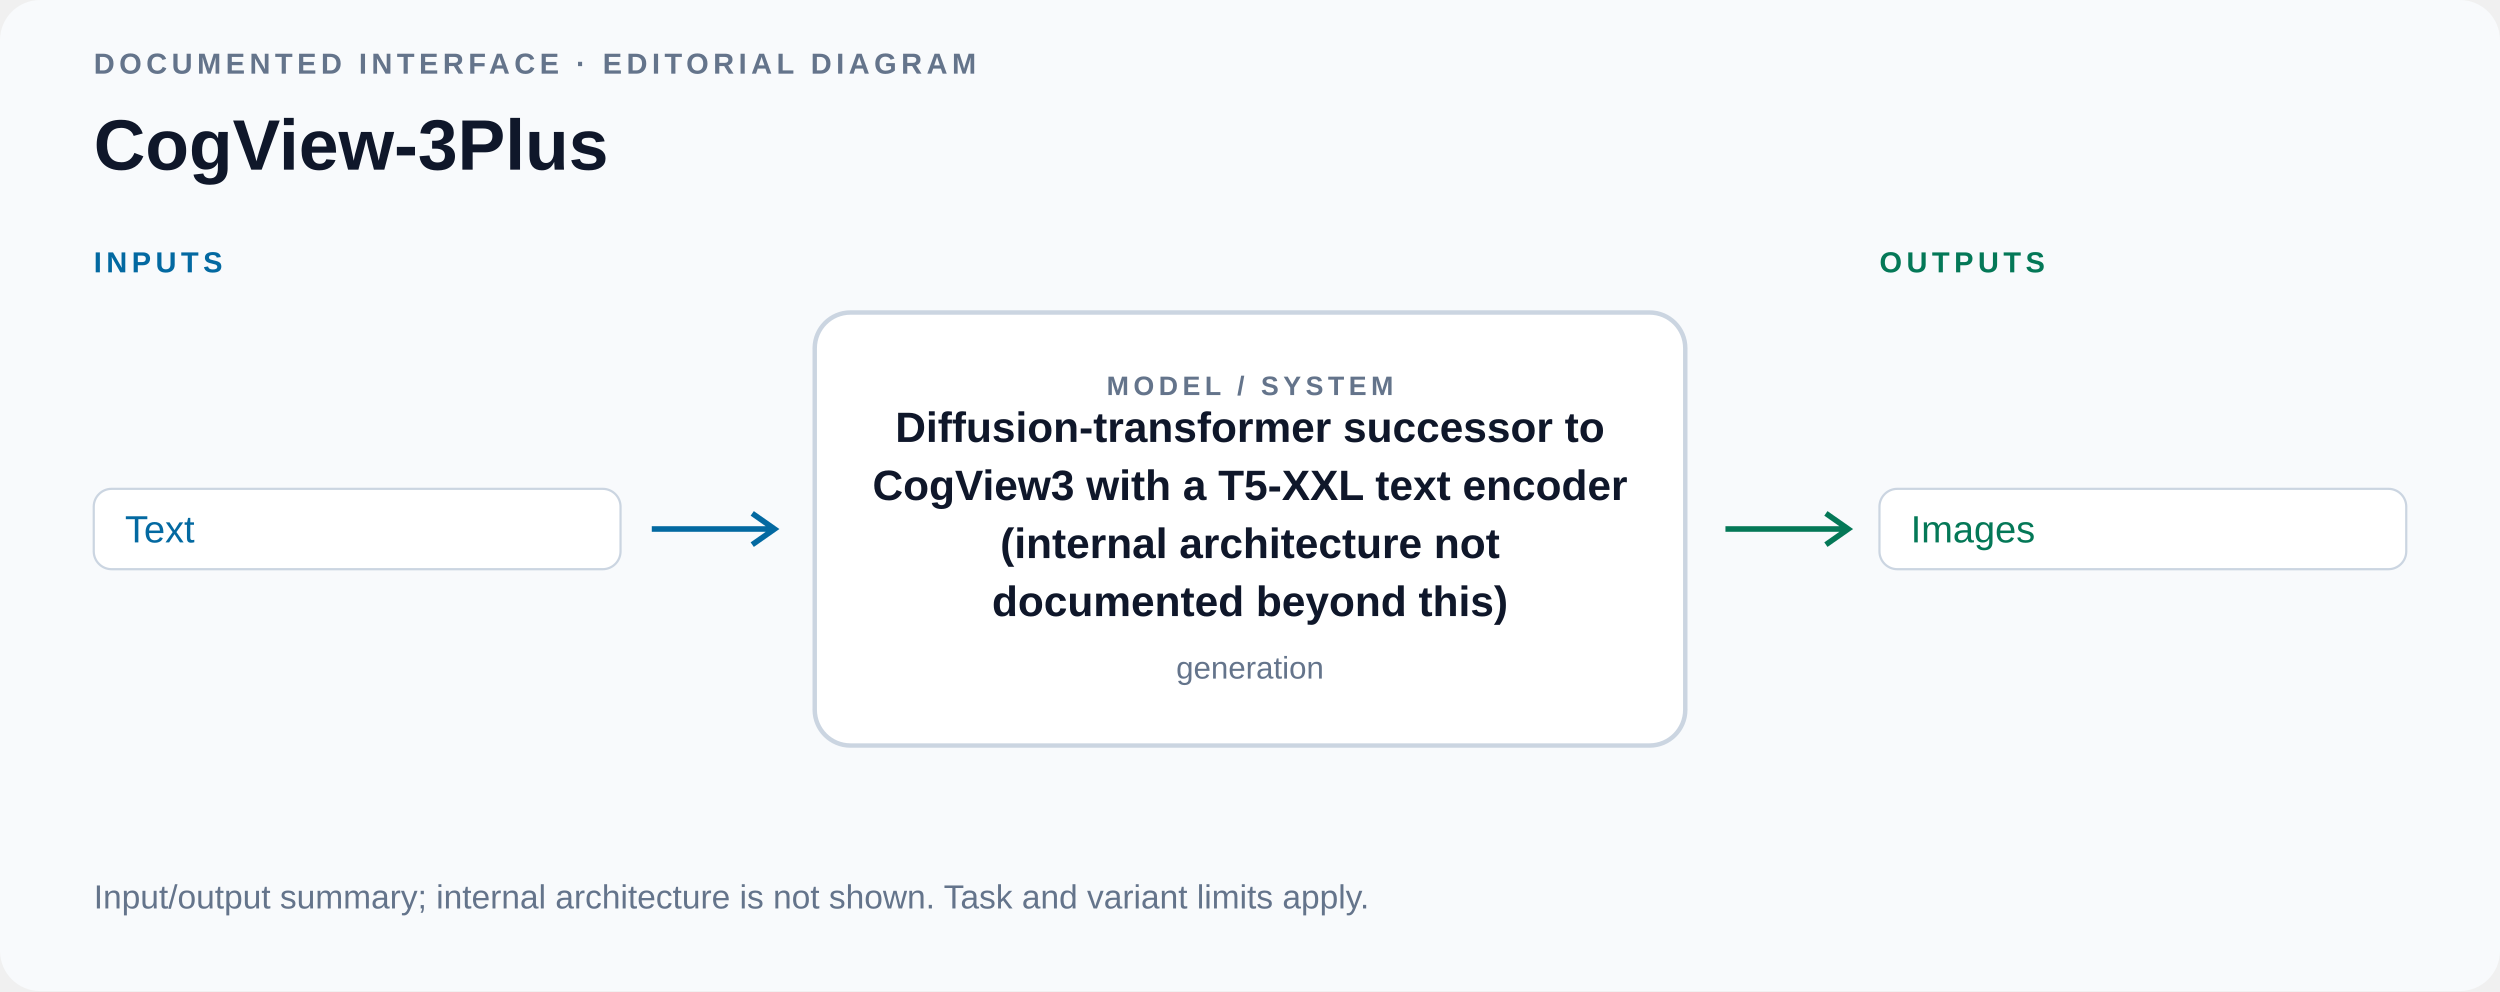
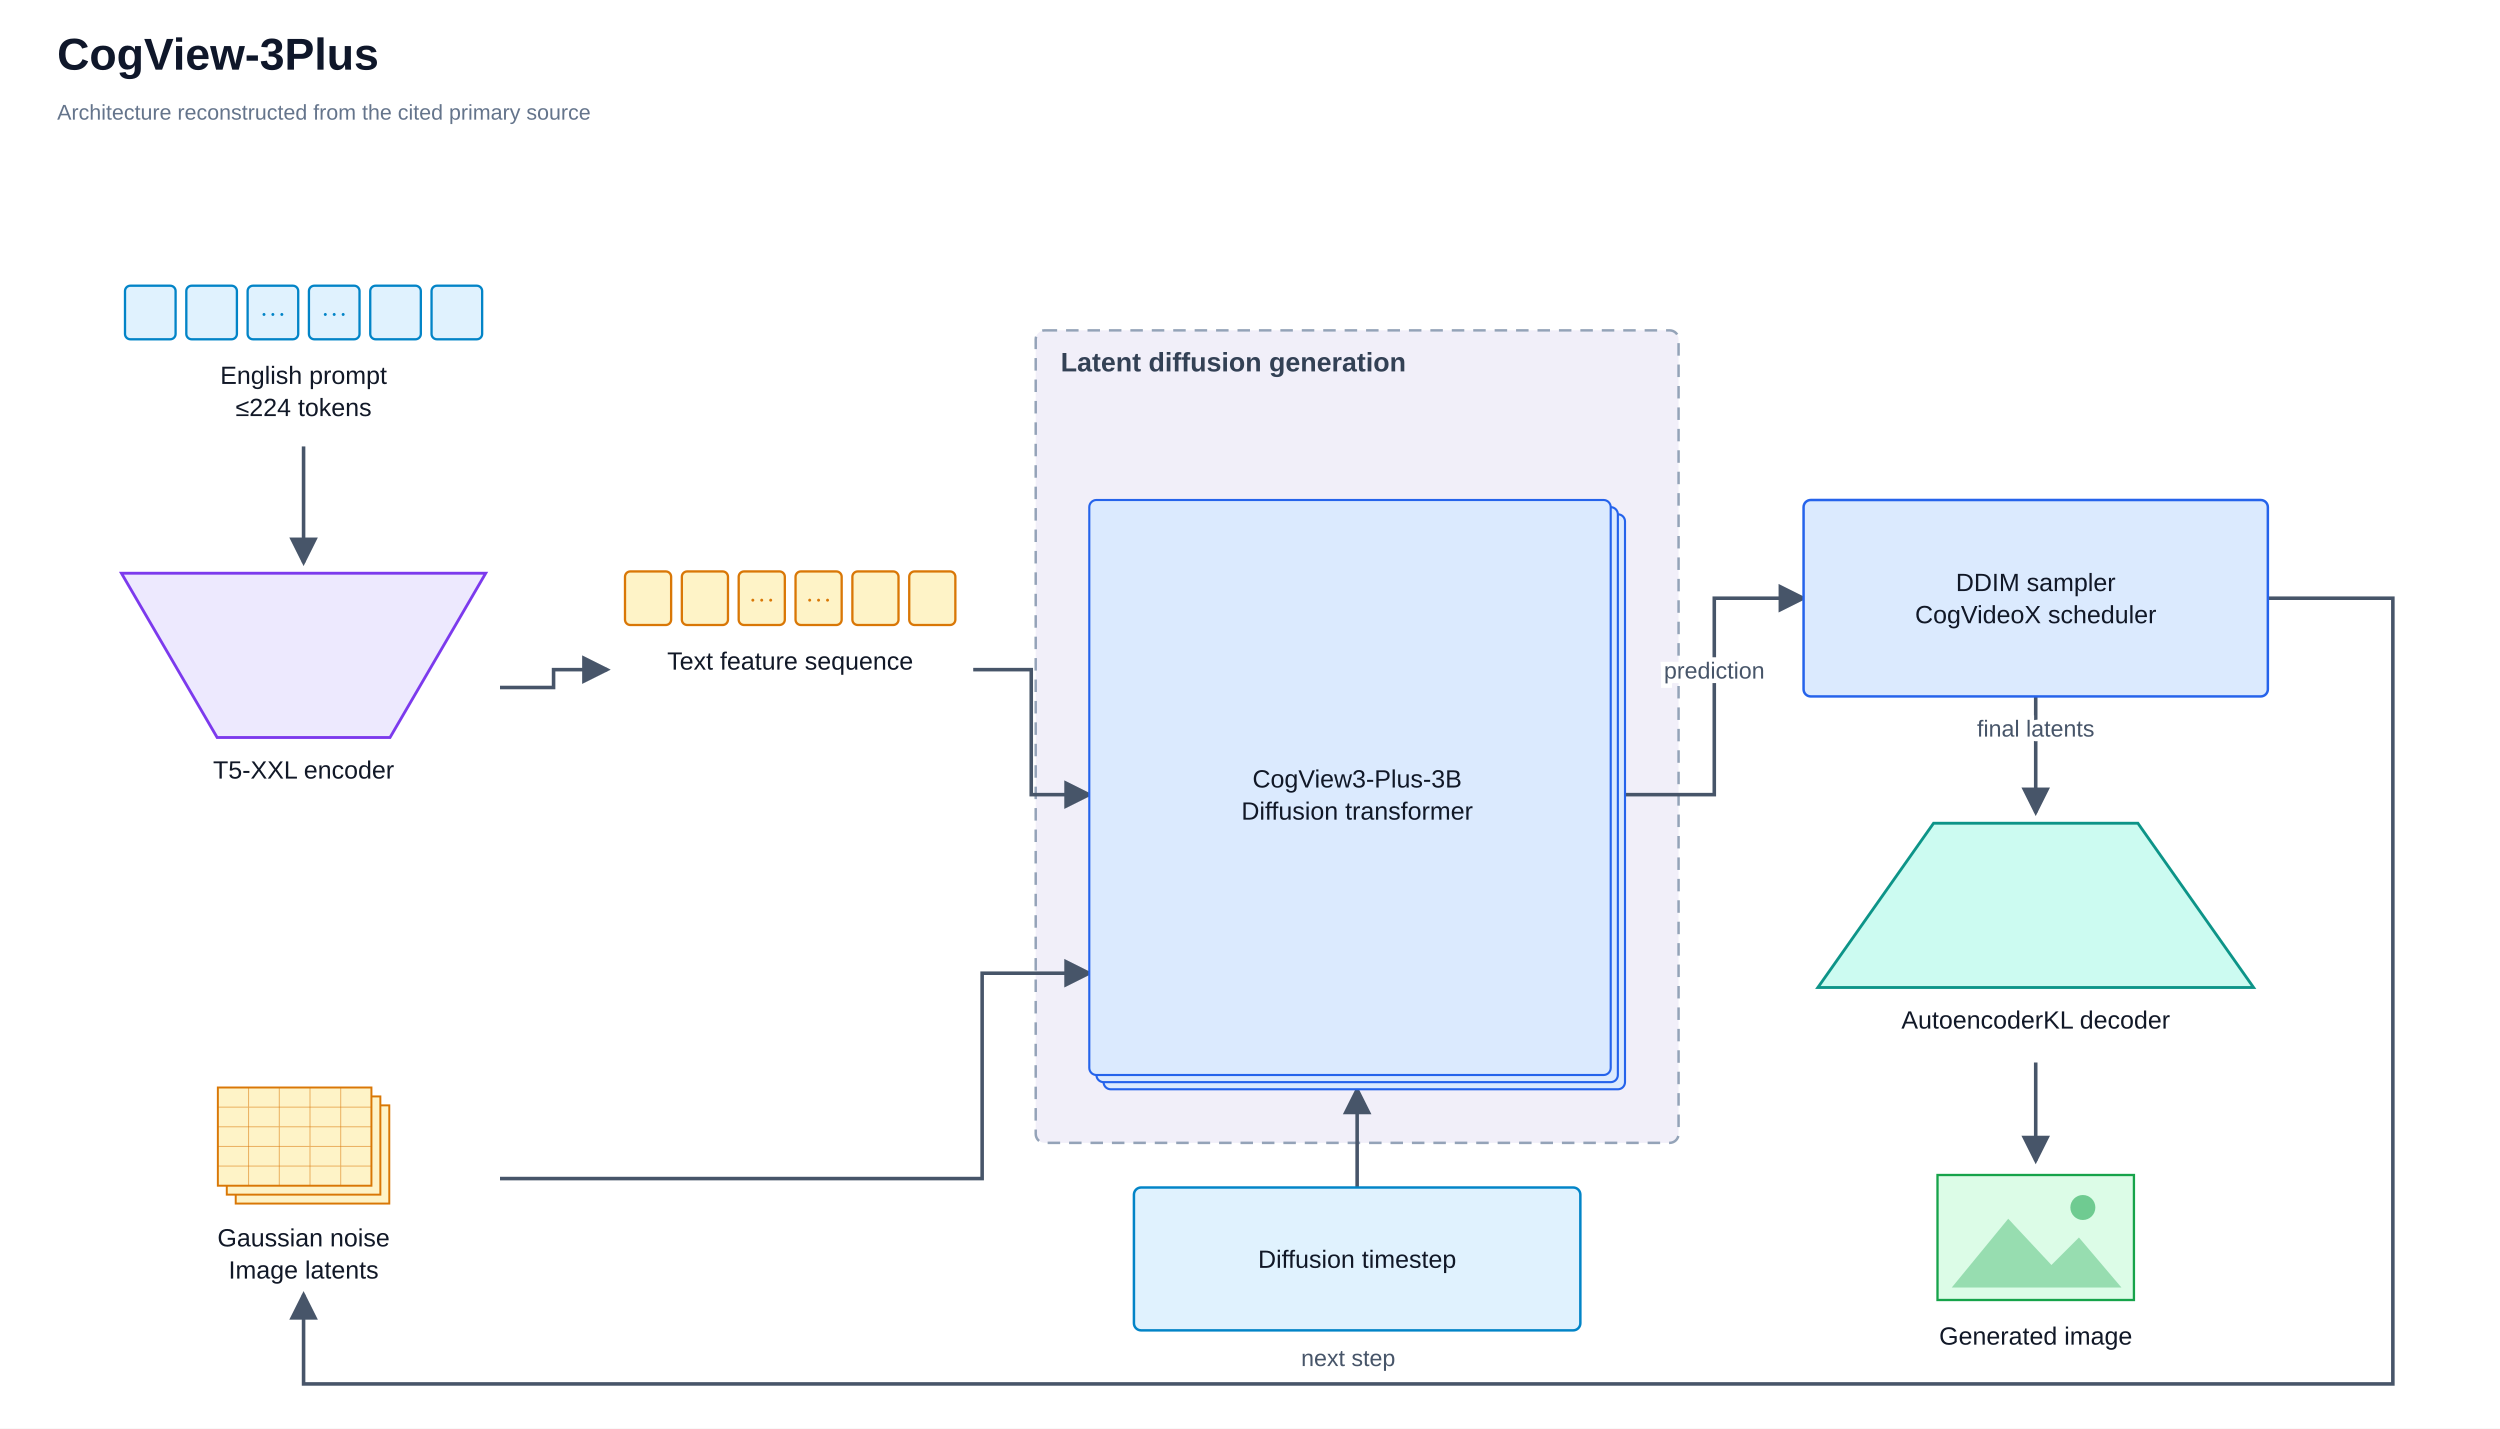
- <svg xmlns="http://www.w3.org/2000/svg" width="1120" height="444" viewBox="0 0 1120 444" role="img" aria-labelledby="title desc">
-   <rect width="1120" height="100%" rx="18" fill="#f8fafc" />
+ <svg xmlns="http://www.w3.org/2000/svg" width="1400" height="800" viewBox="0 0 1400 800" role="img" aria-labelledby="title desc">
+   <defs>
+     <marker id="arrow" markerWidth="8" markerHeight="8" refX="7" refY="4" orient="auto-start-reverse">
+       <path d="M0 0 L8 4 L0 8 Z" fill="#475569" />
+     </marker>
+   </defs>
+   <rect width="1400" height="800" fill="#ffffff" />
  <g font-family="Arial, Helvetica, sans-serif">
-     <text x="42" y="33" font-size="13" font-weight="700" letter-spacing="2" fill="#64748b">DOCUMENTED INTERFACE · EDITORIAL DIAGRAM</text>
-     <text x="42" y="76" font-size="32" font-weight="700" fill="#0f172a">CogView-3Plus</text>
-     <rect x="365" y="140.0" width="390" height="194" rx="16" fill="#ffffff" stroke="#cbd5e1" stroke-width="2" />
-     <text x="560" y="177.0" text-anchor="middle" font-size="12" font-weight="700" letter-spacing="2" fill="#64748b">MODEL / SYSTEM</text>
-     <text x="560" y="198.0" text-anchor="middle" font-size="19" font-weight="600" fill="#0f172a">Diffusion-transformer successor to</text>
-     <text x="560" y="224.0" text-anchor="middle" font-size="19" font-weight="600" fill="#0f172a">CogView3 with a T5-XXL text encoder</text>
-     <text x="560" y="250.0" text-anchor="middle" font-size="19" font-weight="600" fill="#0f172a">(internal architecture not</text>
-     <text x="560" y="276.0" text-anchor="middle" font-size="19" font-weight="600" fill="#0f172a">documented beyond this)</text>
-     <text x="560" y="304.0" text-anchor="middle" font-size="14" fill="#64748b">generation</text>
-     <text x="42" y="122" font-size="13" font-weight="700" letter-spacing="2" fill="#0369a1">INPUTS</text>
-     <rect x="42" y="219.0" width="236" height="36" rx="8" fill="#ffffff" stroke="#cbd5e1" />
-     <text x="56" y="243.0" font-size="17" fill="#0369a1">Text</text>
-     <text x="842" y="122" font-size="13" font-weight="700" letter-spacing="2" fill="#047857">OUTPUTS</text>
-     <rect x="842" y="219.0" width="236" height="36" rx="8" fill="#ffffff" stroke="#cbd5e1" />
-     <text x="856" y="243.0" font-size="17" fill="#047857">Images</text>
-     <path d="M292 237.0 H346 M337 230.0 L347 237.0 L337 244.0" fill="none" stroke="#0369a1" stroke-width="2.5" />
-     <path d="M773 237.0 H827 M818 230.0 L828 237.0 L818 244.0" fill="none" stroke="#047857" stroke-width="2.5" />
-     <text x="42" y="407" font-size="15" fill="#64748b">Input/output summary; internal architecture is not shown. Task and variant limits apply.</text>
+     <text x="32" y="67" font-size="12" fill="#64748b">Architecture reconstructed from the cited primary source</text>
+     <text x="32" y="39" font-size="25" font-weight="700" fill="#0f172a">CogView-3Plus</text>
+     <rect x="580" y="185" width="360" height="455" rx="5" fill="#f1eff9" stroke="#94a3b8" stroke-width="1.4" stroke-dasharray="7 5" />
+     <text x="594" y="208" font-size="15" font-weight="600" fill="#334155">Latent diffusion generation</text>
+     <polyline points="170.0,250.0 170.0,315.0" fill="none" stroke="#475569" stroke-width="2" marker-end="url(#arrow)" />
+     <polyline points="280.0,385.0 310.0,385.0 310.0,375.0 340.0,375.0" fill="none" stroke="#475569" stroke-width="2" marker-end="url(#arrow)" />
+     <polyline points="545.0,375.0 577.5,375.0 577.5,445.0 610.0,445.0" fill="none" stroke="#475569" stroke-width="2" marker-end="url(#arrow)" />
+     <polyline points="280,660 550,660 550,545 610,545" fill="none" stroke="#475569" stroke-width="2" marker-end="url(#arrow)" />
+     <polyline points="760.0,665.0 760.0,610.0" fill="none" stroke="#475569" stroke-width="2" marker-end="url(#arrow)" />
+     <polyline points="910.0,445.0 960.0,445.0 960.0,335.0 1010.0,335.0" fill="none" stroke="#475569" stroke-width="2" marker-end="url(#arrow)" />
+     <text x="960.0" y="380.0" text-anchor="middle" font-size="13" fill="#475569" stroke="#ffffff" stroke-width="5" paint-order="stroke">prediction</text>
+     <polyline points="1140.0,390.0 1140.0,455.0" fill="none" stroke="#475569" stroke-width="2" marker-end="url(#arrow)" />
+     <text x="1140.0" y="412.5" text-anchor="middle" font-size="13" fill="#475569" stroke="#ffffff" stroke-width="5" paint-order="stroke">final latents</text>
+     <polyline points="1140.0,595.0 1140.0,650.0" fill="none" stroke="#475569" stroke-width="2" marker-end="url(#arrow)" />
+     <polyline points="1270,335 1340,335 1340,775 170,775 170,725" fill="none" stroke="#475569" stroke-width="2" marker-end="url(#arrow)" />
+     <text x="755.0" y="765.0" text-anchor="middle" font-size="13" fill="#475569" stroke="#ffffff" stroke-width="5" paint-order="stroke">next step</text>
+     <rect x="70.0" y="160" width="28.333" height="30" rx="3" fill="#e0f2fe" stroke="#0284c7" stroke-width="1.3" />
+     <rect x="104.333" y="160" width="28.333" height="30" rx="3" fill="#e0f2fe" stroke="#0284c7" stroke-width="1.3" />
+     <rect x="138.667" y="160" width="28.333" height="30" rx="3" fill="#e0f2fe" stroke="#0284c7" stroke-width="1.3" />
+     <text x="152.833" y="180" font-family="Georgia,serif" font-size="15" text-anchor="middle" fill="#0284c7">⋯</text>
+     <rect x="173.0" y="160" width="28.333" height="30" rx="3" fill="#e0f2fe" stroke="#0284c7" stroke-width="1.3" />
+     <text x="187.167" y="180" font-family="Georgia,serif" font-size="15" text-anchor="middle" fill="#0284c7">⋯</text>
+     <rect x="207.333" y="160" width="28.333" height="30" rx="3" fill="#e0f2fe" stroke="#0284c7" stroke-width="1.3" />
+     <rect x="241.667" y="160" width="28.333" height="30" rx="3" fill="#e0f2fe" stroke="#0284c7" stroke-width="1.3" />
+     <text x="170.0" y="215" text-anchor="middle" font-size="14" font-weight="500" fill="#111827">English prompt</text>
+     <text x="170.0" y="233" text-anchor="middle" font-size="14" font-weight="500" fill="#111827">≤224 tokens</text>
+     <polygon points="68,321 272,321 218.4,413 121.6,413" fill="#ede9fe" stroke="#7c3aed" stroke-width="1.6" />
+     <text x="170.0" y="436" text-anchor="middle" font-size="14" font-weight="500" fill="#111827">T5-XXL encoder</text>
+     <rect x="350.0" y="320" width="25.833" height="30" rx="3" fill="#fef3c7" stroke="#d97706" stroke-width="1.3" />
+     <rect x="381.833" y="320" width="25.833" height="30" rx="3" fill="#fef3c7" stroke="#d97706" stroke-width="1.3" />
+     <rect x="413.667" y="320" width="25.833" height="30" rx="3" fill="#fef3c7" stroke="#d97706" stroke-width="1.3" />
+     <text x="426.583" y="340" font-family="Georgia,serif" font-size="15" text-anchor="middle" fill="#d97706">⋯</text>
+     <rect x="445.5" y="320" width="25.833" height="30" rx="3" fill="#fef3c7" stroke="#d97706" stroke-width="1.3" />
+     <text x="458.417" y="340" font-family="Georgia,serif" font-size="15" text-anchor="middle" fill="#d97706">⋯</text>
+     <rect x="477.333" y="320" width="25.833" height="30" rx="3" fill="#fef3c7" stroke="#d97706" stroke-width="1.3" />
+     <rect x="509.167" y="320" width="25.833" height="30" rx="3" fill="#fef3c7" stroke="#d97706" stroke-width="1.3" />
+     <text x="442.5" y="375" text-anchor="middle" font-size="14" font-weight="500" fill="#111827">Text feature sequence</text>
+     <rect x="132.0" y="619" width="86" height="55" fill="#fef3c7" stroke="#d97706" stroke-width="1.1" />
+     <rect x="127.0" y="614" width="86" height="55" fill="#fef3c7" stroke="#d97706" stroke-width="1.1" />
+     <rect x="122.0" y="609" width="86" height="55" fill="#fef3c7" stroke="#d97706" stroke-width="1.1" />
+     <path d="M139.2 609 v55 M122.0 620.0 h86" stroke="#d97706" stroke-width="0.55" opacity="0.55" />
+     <path d="M156.4 609 v55 M122.0 631.0 h86" stroke="#d97706" stroke-width="0.55" opacity="0.55" />
+     <path d="M173.6 609 v55 M122.0 642.0 h86" stroke="#d97706" stroke-width="0.55" opacity="0.55" />
+     <path d="M190.8 609 v55 M122.0 653.0 h86" stroke="#d97706" stroke-width="0.55" opacity="0.55" />
+     <text x="170.0" y="698" text-anchor="middle" font-size="14" font-weight="500" fill="#111827">Gaussian noise</text>
+     <text x="170.0" y="716" text-anchor="middle" font-size="14" font-weight="500" fill="#111827">Image latents</text>
+     <rect x="618" y="288" width="292" height="322" rx="4" fill="#dbeafe" stroke="#2563eb" stroke-width="1.2" />
+     <rect x="614" y="284" width="292" height="322" rx="4" fill="#dbeafe" stroke="#2563eb" stroke-width="1.2" />
+     <rect x="610" y="280" width="292" height="322" rx="4" fill="#dbeafe" stroke="#2563eb" stroke-width="1.2" />
+     <text x="760.0" y="441.0" text-anchor="middle" font-size="14" font-weight="500" fill="#111827">CogView3-Plus-3B</text>
+     <text x="760.0" y="459.0" text-anchor="middle" font-size="14" font-weight="500" fill="#111827">Diffusion transformer</text>
+     <rect x="635" y="665" width="250" height="80" rx="4" fill="#e0f2fe" stroke="#0284c7" stroke-width="1.4" />
+     <text x="760.0" y="710.0" text-anchor="middle" font-size="14" font-weight="500" fill="#111827">Diffusion timestep</text>
+     <rect x="1010" y="280" width="260" height="110" rx="4" fill="#dbeafe" stroke="#2563eb" stroke-width="1.4" />
+     <text x="1140.0" y="331.0" text-anchor="middle" font-size="14" font-weight="500" fill="#111827">DDIM sampler</text>
+     <text x="1140.0" y="349.0" text-anchor="middle" font-size="14" font-weight="500" fill="#111827">CogVideoX scheduler</text>
+     <polygon points="1082.8,461 1197.2,461 1262,553 1018,553" fill="#ccfbf1" stroke="#0d9488" stroke-width="1.6" />
+     <text x="1140.0" y="576" text-anchor="middle" font-size="14" font-weight="500" fill="#111827">AutoencoderKL decoder</text>
+     <rect x="1085.0" y="658" width="110" height="70" fill="#dcfce7" stroke="#16a34a" stroke-width="1.3" />
+     <circle cx="1166.4" cy="676.2" r="7.0" fill="#16a34a" opacity="0.55" />
+     <path d="M1093.0 721 L1124.6 682.5 L1148.8 708.4 L1164.2 693.0 L1188.0 721 Z" fill="#16a34a" opacity="0.35" />
+     <text x="1140.0" y="753" text-anchor="middle" font-size="14" font-weight="500" fill="#111827">Generated image</text>
  </g>
</svg>
